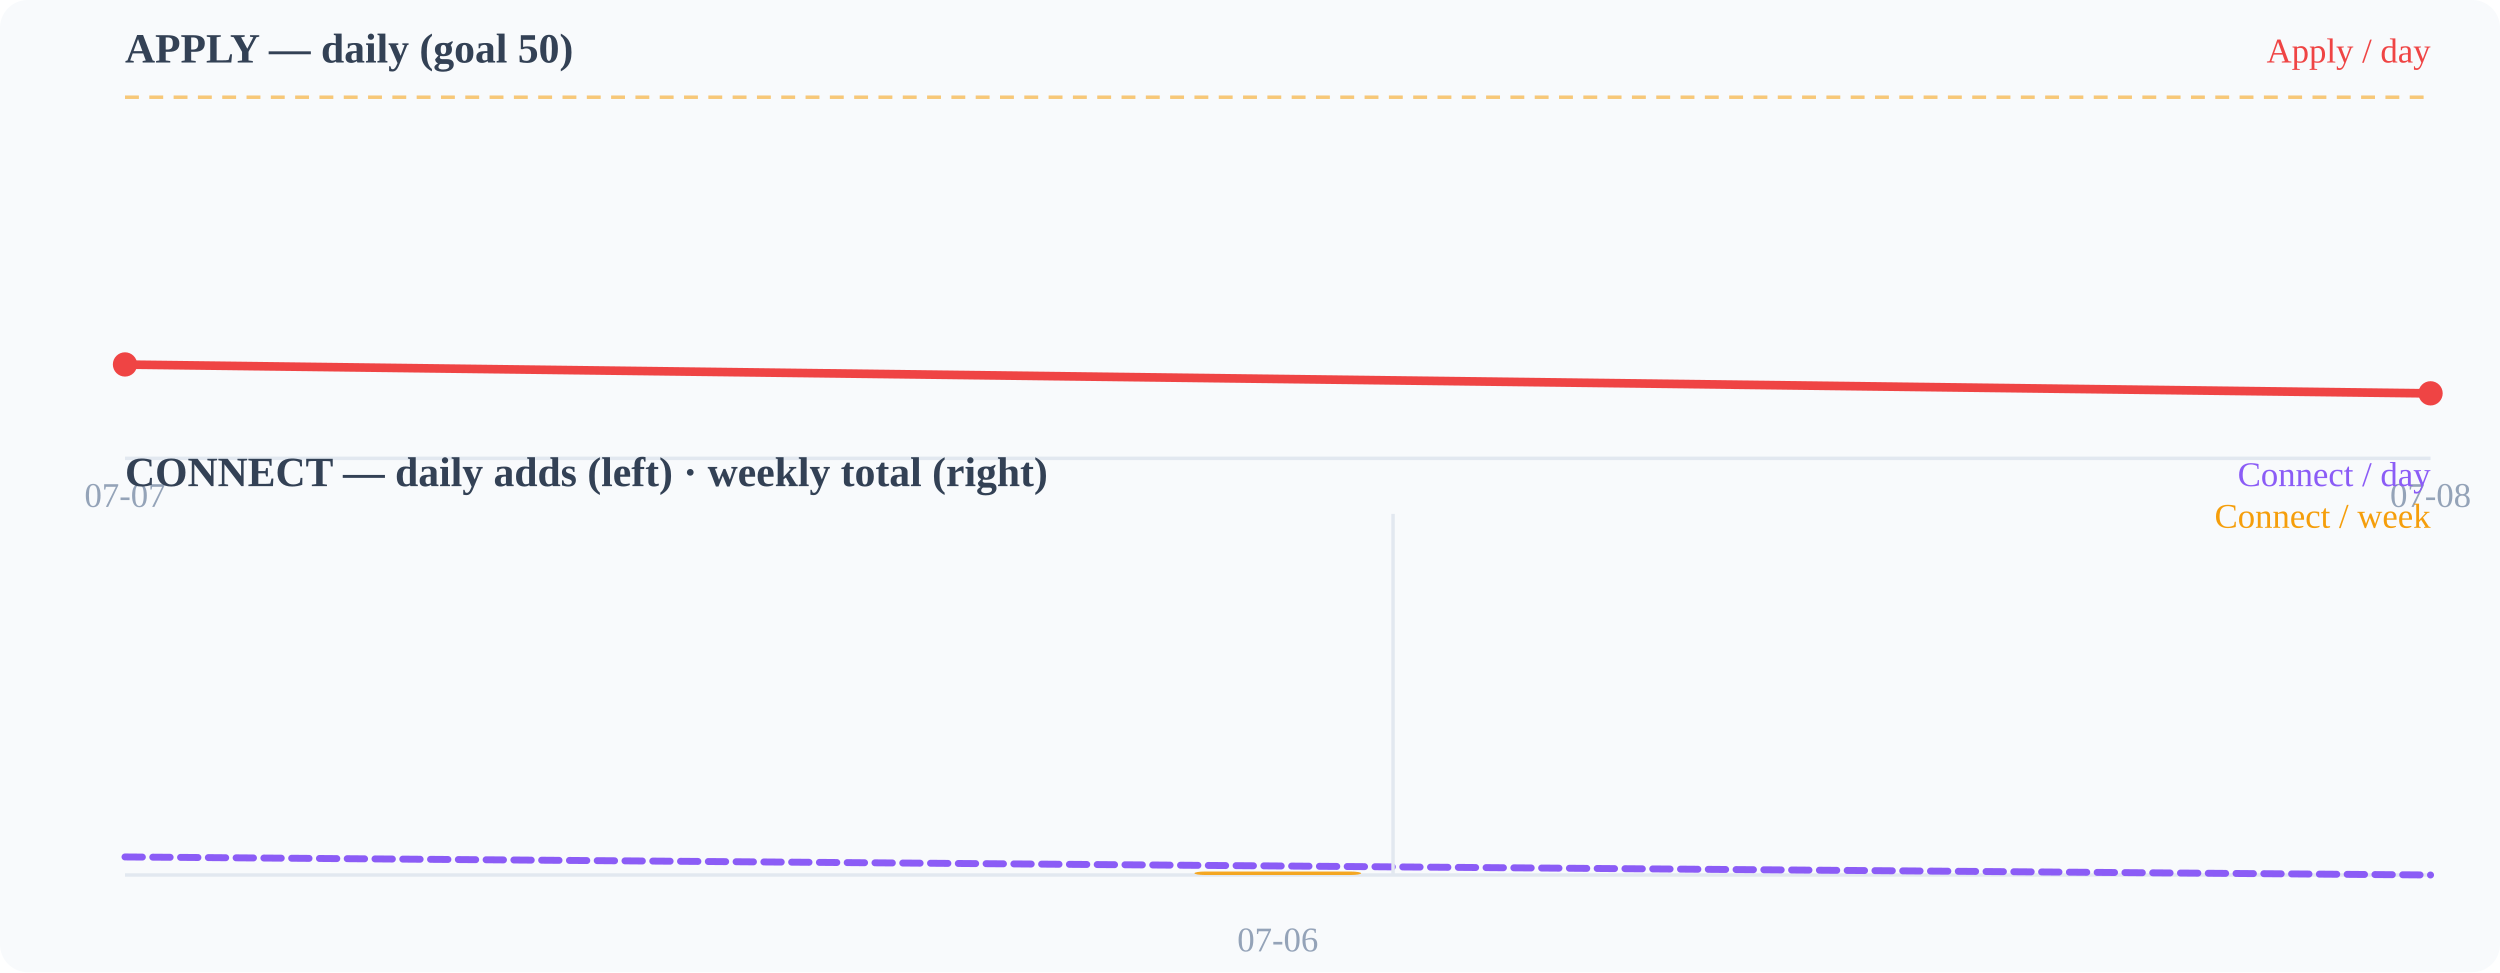
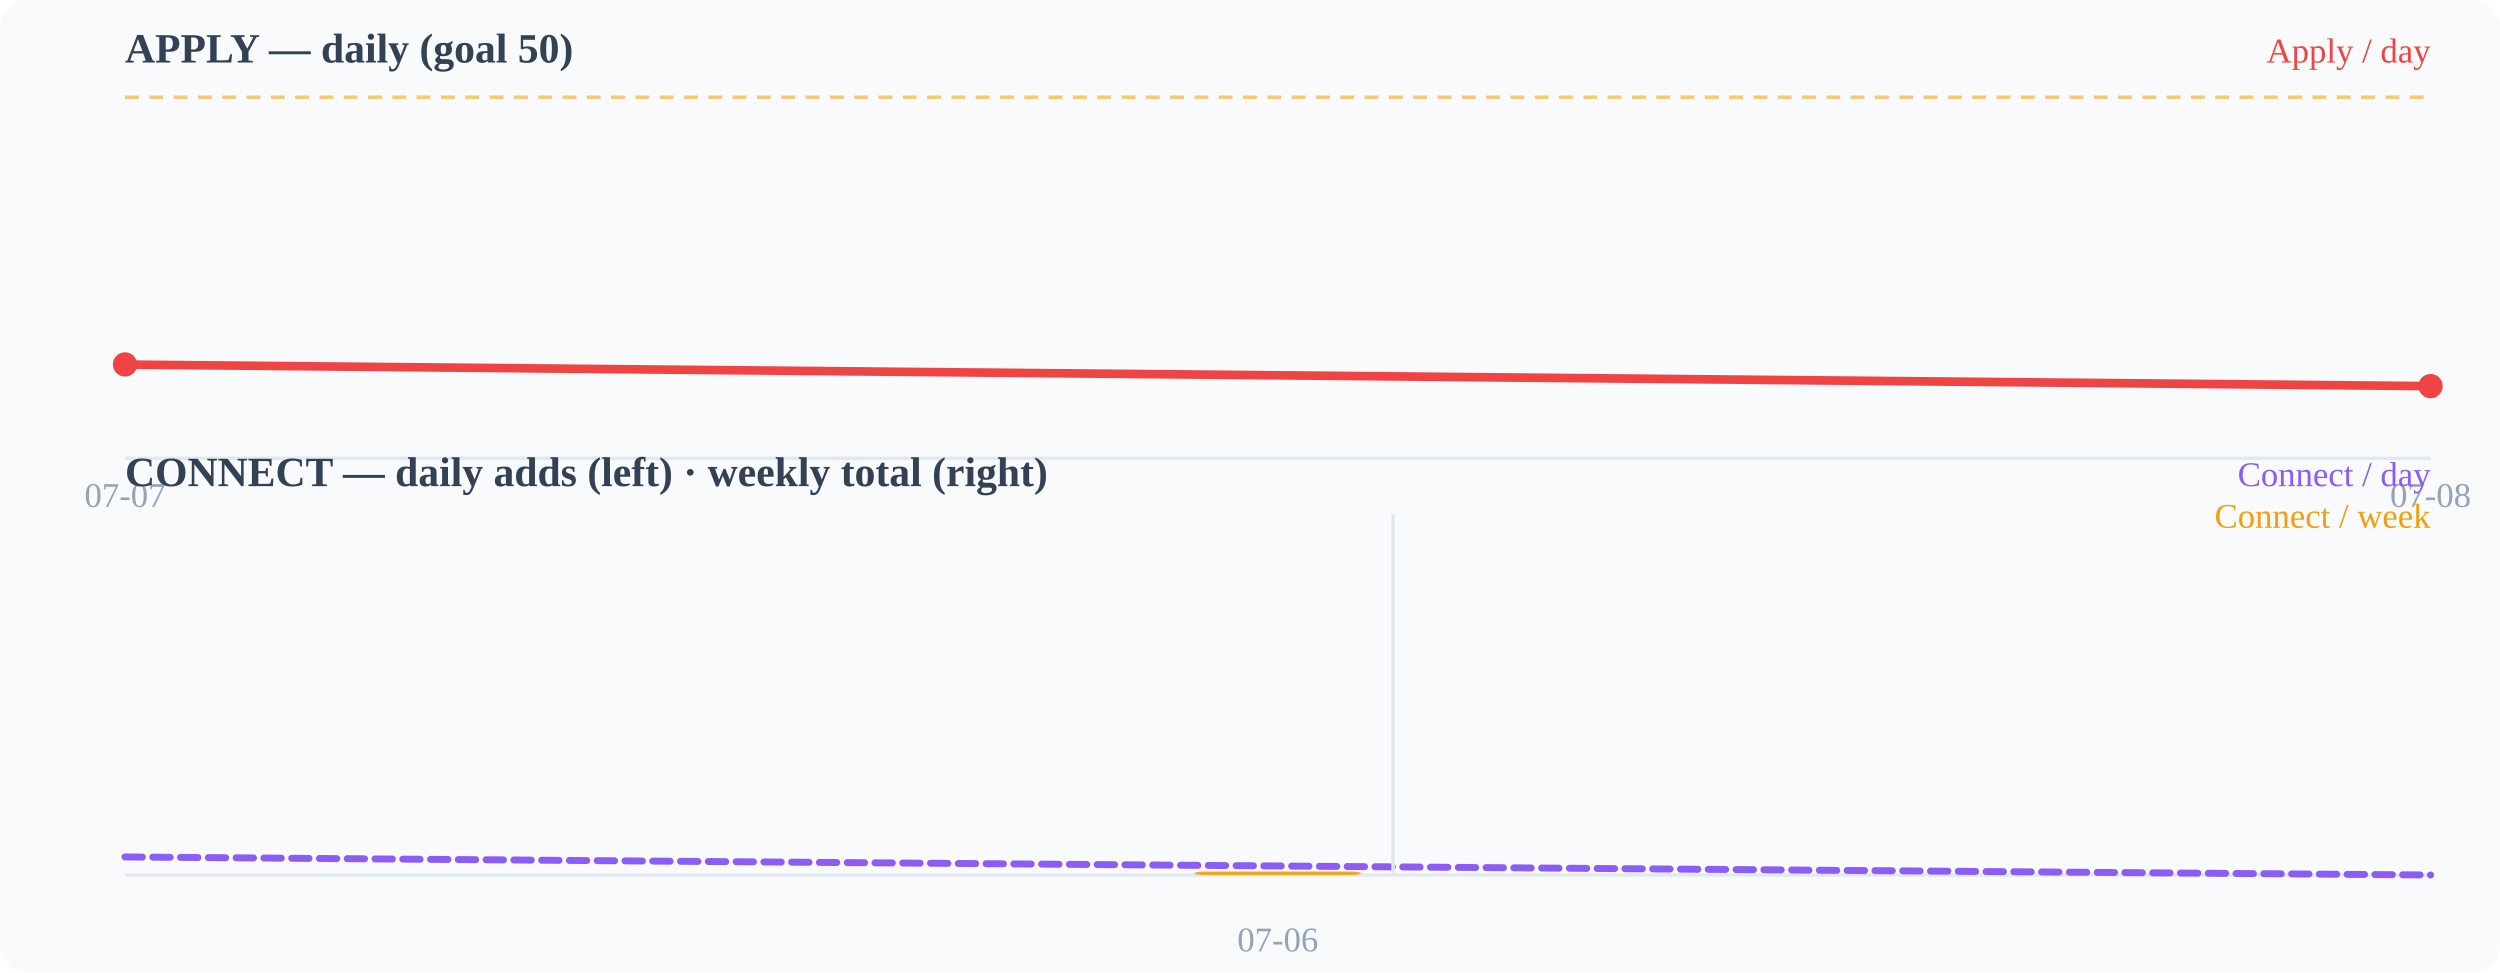
<svg xmlns="http://www.w3.org/2000/svg" width="720" height="280" viewBox="0 0 720 280">
  <rect width="720" height="280" fill="#f8fafc" rx="8" />
  <text x="36" y="18" font-size="12" font-weight="600" fill="#334155">APPLY — daily (goal 50)</text>
  <line x1="36" y1="132" x2="700" y2="132" stroke="#e2e8f0" stroke-width="1" />
  <line x1="36" y1="28.0" x2="700" y2="28.0" stroke="#f59e0b" stroke-width="1" stroke-dasharray="4 3" opacity="0.55" />
-   <polyline points="36.0,105.0 700.0,113.3" fill="none" stroke="#ef4444" stroke-width="2.5" stroke-linecap="round" stroke-linejoin="round" />
+   <polyline points="36.0,105.0 700.0,111.2" fill="none" stroke="#ef4444" stroke-width="2.5" stroke-linecap="round" stroke-linejoin="round" />
  <circle cx="36" cy="104.96" r="3.5" fill="#ef4444" />
-   <circle cx="700" cy="113.28" r="3.5" fill="#ef4444" />
+   <circle cx="700" cy="111.2" r="3.5" fill="#ef4444" />
  <text x="36" y="146" font-size="10" fill="#94a3b8" text-anchor="middle">07-07</text>
  <text x="700" y="146" font-size="10" fill="#94a3b8" text-anchor="middle">07-08</text>
  <text x="36" y="140" font-size="12" font-weight="600" fill="#334155">CONNECT — daily adds (left) · weekly total (right)</text>
  <line x1="36" y1="252" x2="700" y2="252" stroke="#e2e8f0" stroke-width="1" />
  <polyline points="36.0,246.8 700.0,252.0" fill="none" stroke="#8b5cf6" stroke-width="2" stroke-linecap="round" stroke-linejoin="round" stroke-dasharray="5 3" />
  <rect x="344.0" y="251.0" width="48" height="1.0" rx="3" fill="#f59e0b" opacity="0.9" />
  <line x1="401.2" y1="148" x2="401.2" y2="252" stroke="#e2e8f0" stroke-width="1" />
  <text x="368" y="274" font-size="10" fill="#94a3b8" text-anchor="middle">07-06</text>
  <text x="700" y="18" font-size="10" fill="#ef4444" text-anchor="end">Apply / day</text>
  <text x="700" y="140" font-size="10" fill="#8b5cf6" text-anchor="end">Connect / day</text>
  <text x="700" y="152" font-size="10" fill="#f59e0b" text-anchor="end">Connect / week</text>
</svg>
